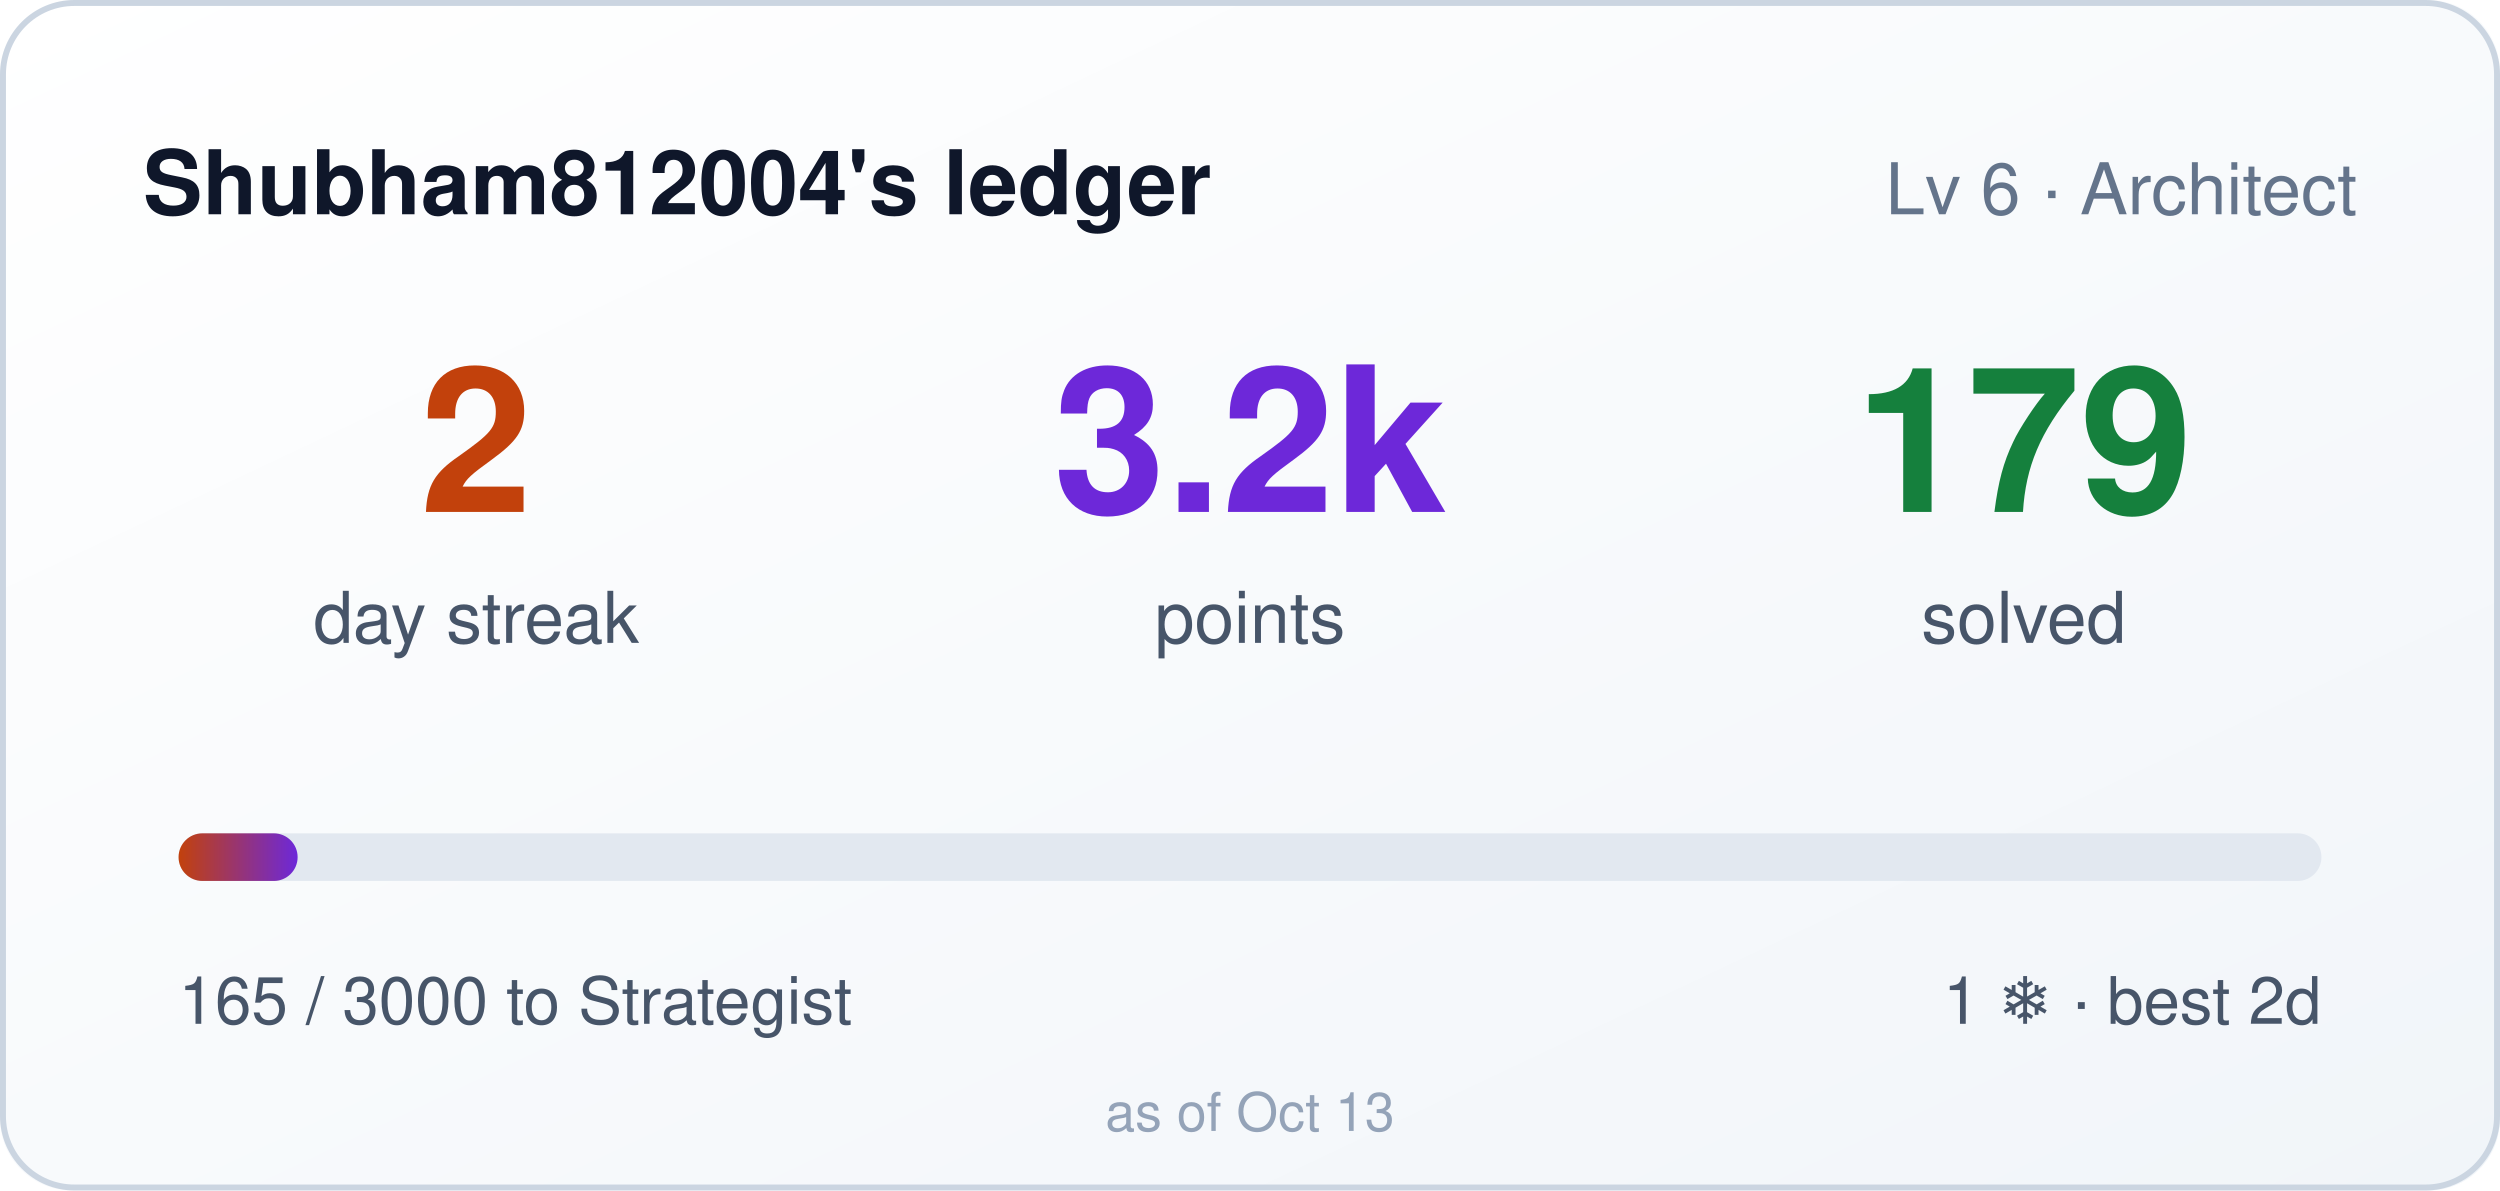
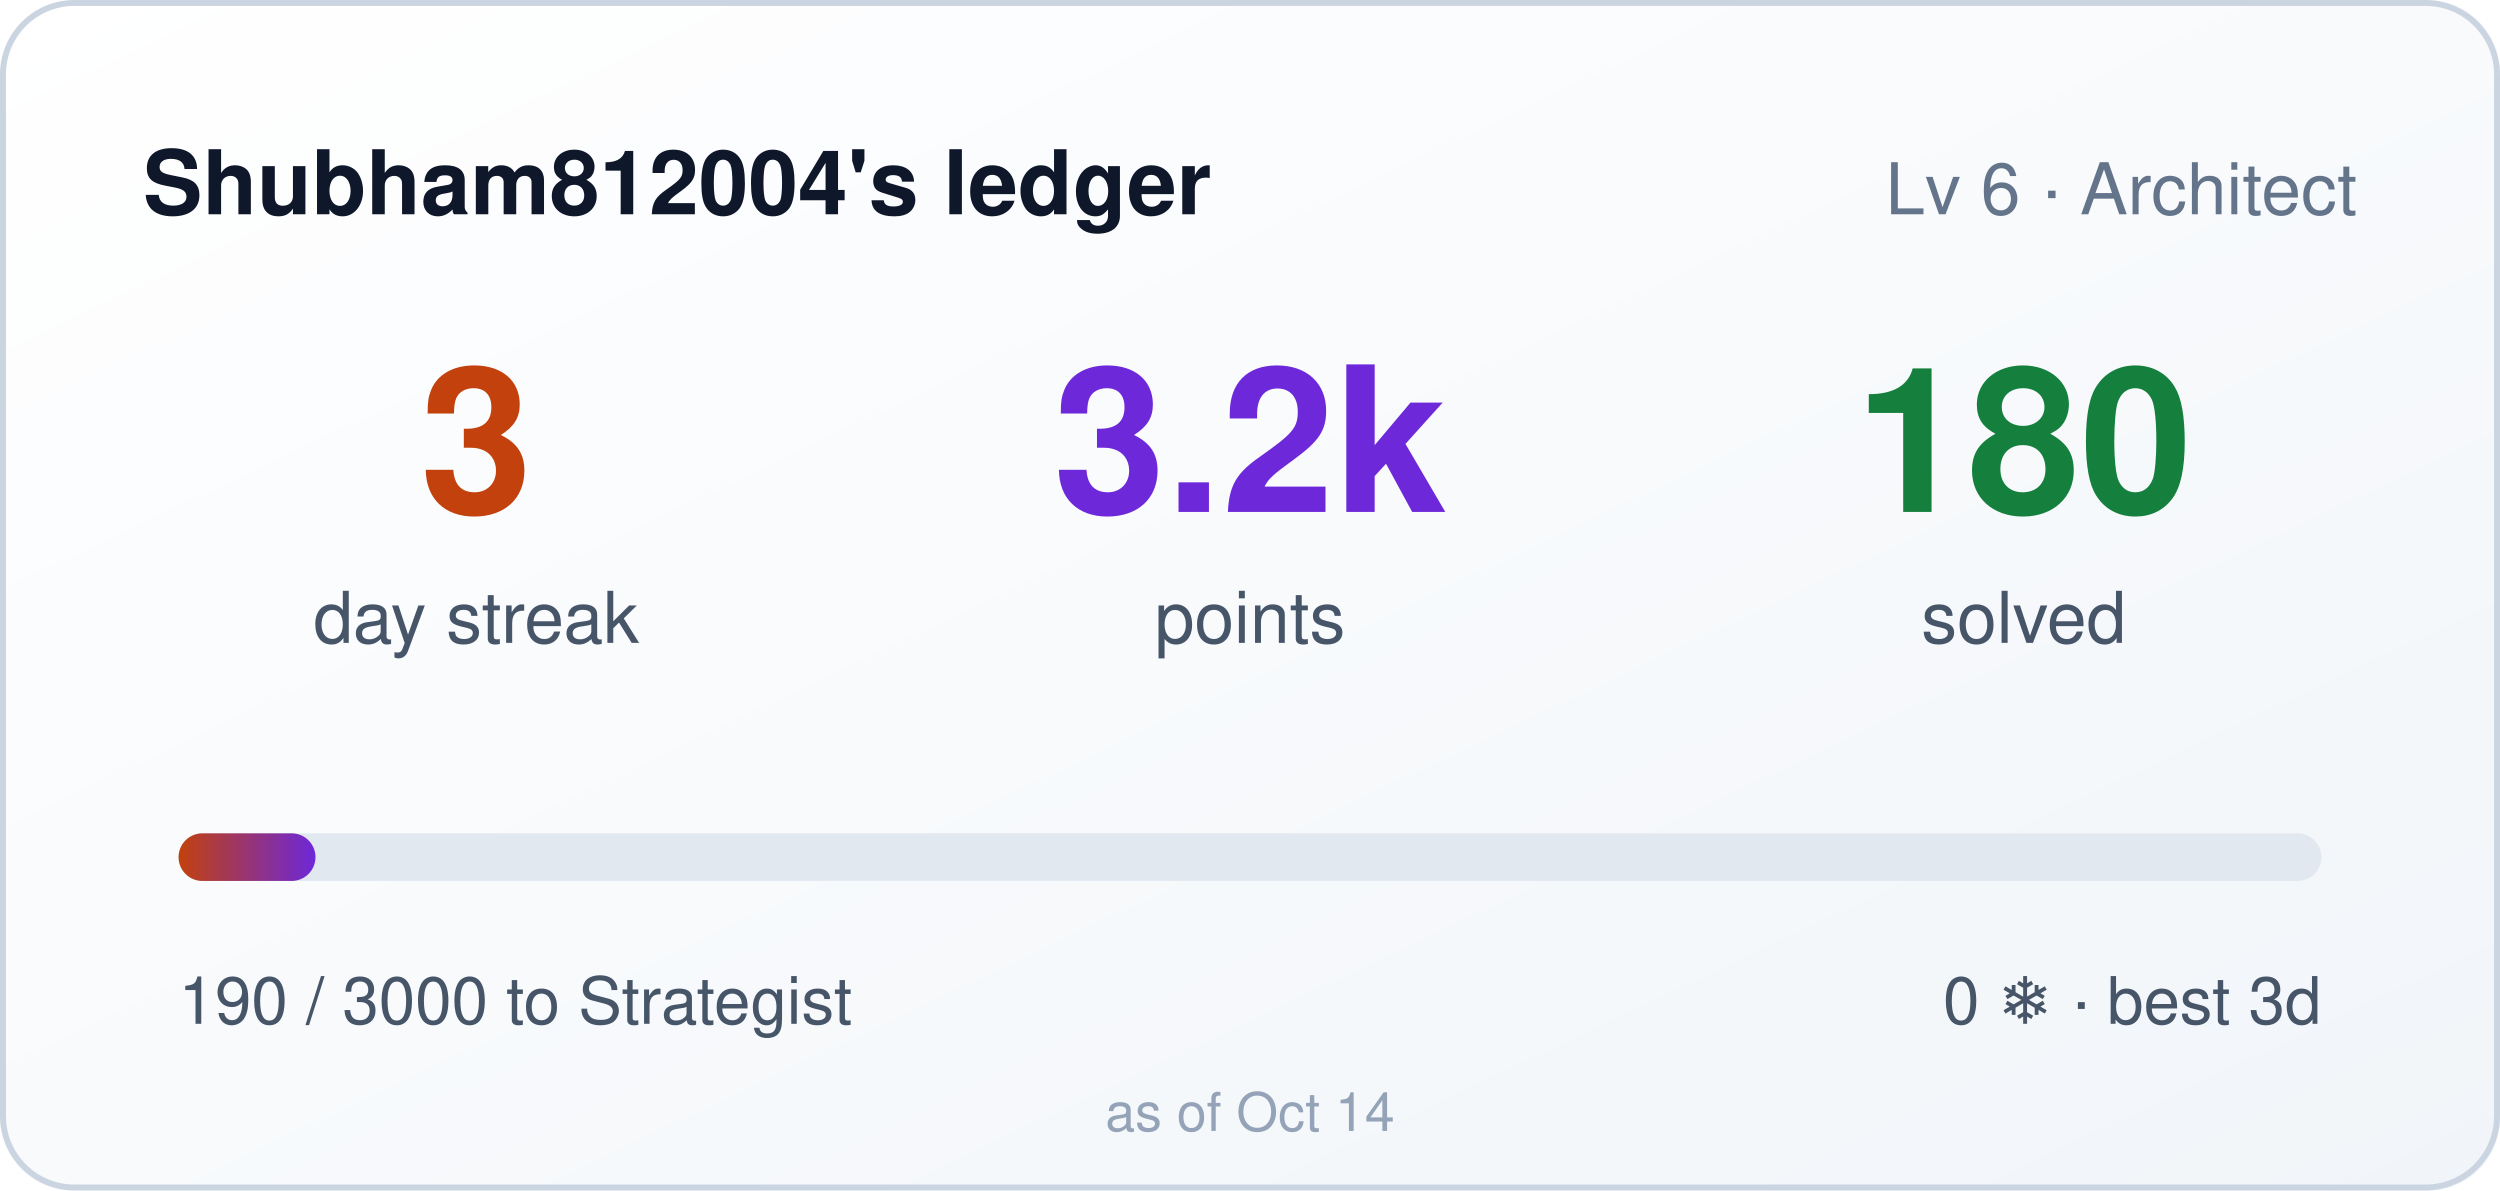
- <svg xmlns="http://www.w3.org/2000/svg" width="420" height="200" role="img" aria-label="Shubham812004's ledger: 2 day streak, 3165 points">
+ <svg xmlns="http://www.w3.org/2000/svg" width="420" height="200" role="img" aria-label="Shubham812004's ledger: 3 day streak, 3190 points">
  <style>
    .bar,.n{transform-box:fill-box}
    .bar{transform-origin:left center}
    @media (prefers-reduced-motion: no-preference){
      .bar{animation:cl-grow .9s cubic-bezier(.22,1,.36,1) both}
      .n{animation:cl-rise .5s ease-out both}
      .n2{animation-delay:.08s}
      .n3{animation-delay:.16s}
    }
    @keyframes cl-grow{from{transform:scaleX(0)}to{transform:scaleX(1)}}
    @keyframes cl-rise{from{opacity:0;transform:translateY(6px)}to{opacity:1;transform:none}}
  </style>
  <defs>
    <linearGradient id="bg" x1="0" y1="0" x2="1" y2="1">
      <stop offset="0" stop-color="#ffffff" />
      <stop offset="1" stop-color="#f1f5f9" />
    </linearGradient>
    <linearGradient id="bar" x1="0" y1="0" x2="1" y2="0">
      <stop offset="0" stop-color="#c2410c" />
      <stop offset="1" stop-color="#6d28d9" />
    </linearGradient>
  </defs>
  <rect width="420" height="200" rx="12" fill="url(#bg)" />
  <rect x="0.5" y="0.5" width="419" height="199" rx="12" fill="none" stroke="#cbd5e1" />
  <text x="24" y="36" fill="#0f172a" font-size="15" font-weight="600" font-family="Segoe UI,Helvetica,Arial,sans-serif">Shubham812004's ledger</text>
  <text x="396" y="36" fill="#64748b" font-size="12" text-anchor="end" font-family="Segoe UI,Helvetica,Arial,sans-serif">Lv 6 · Architect</text>
  <g font-family="Segoe UI,Helvetica,Arial,sans-serif">
-     <text class="n n1" x="80" y="86" fill="#c2410c" font-size="34" font-weight="700" text-anchor="middle">2</text>
+     <text class="n n1" x="80" y="86" fill="#c2410c" font-size="34" font-weight="700" text-anchor="middle">3</text>
    <text x="80" y="108" fill="#475569" font-size="12" text-anchor="middle">day streak</text>
    <text class="n n2" x="210" y="86" fill="#6d28d9" font-size="34" font-weight="700" text-anchor="middle">3.2k</text>
    <text x="210" y="108" fill="#475569" font-size="12" text-anchor="middle">points</text>
-     <text class="n n3" x="340" y="86" fill="#15803d" font-size="34" font-weight="700" text-anchor="middle">179</text>
+     <text class="n n3" x="340" y="86" fill="#15803d" font-size="34" font-weight="700" text-anchor="middle">180</text>
    <text x="340" y="108" fill="#475569" font-size="12" text-anchor="middle">solved</text>
  </g>
  <rect x="30" y="140" width="360" height="8" rx="4" fill="#e2e8f0" />
-   <rect class="bar" x="30" y="140" width="20" height="8" rx="4" fill="url(#bar)" />
-   <text x="30" y="172" fill="#475569" font-size="11" font-family="Segoe UI,Helvetica,Arial,sans-serif">165 / 3000 to Strategist</text>
-   <text x="390" y="172" fill="#475569" font-size="11" text-anchor="end" font-family="Segoe UI,Helvetica,Arial,sans-serif">1 ❄ · best 2d</text>
-   <text x="210" y="190" fill="#94a3b8" font-size="9" text-anchor="middle" font-family="Segoe UI,Helvetica,Arial,sans-serif">as of Oct 13</text>
+   <rect class="bar" x="30" y="140" width="23" height="8" rx="4" fill="url(#bar)" />
+   <text x="30" y="172" fill="#475569" font-size="11" font-family="Segoe UI,Helvetica,Arial,sans-serif">190 / 3000 to Strategist</text>
+   <text x="390" y="172" fill="#475569" font-size="11" text-anchor="end" font-family="Segoe UI,Helvetica,Arial,sans-serif">0 ❄ · best 3d</text>
+   <text x="210" y="190" fill="#94a3b8" font-size="9" text-anchor="middle" font-family="Segoe UI,Helvetica,Arial,sans-serif">as of Oct 14</text>
</svg>
